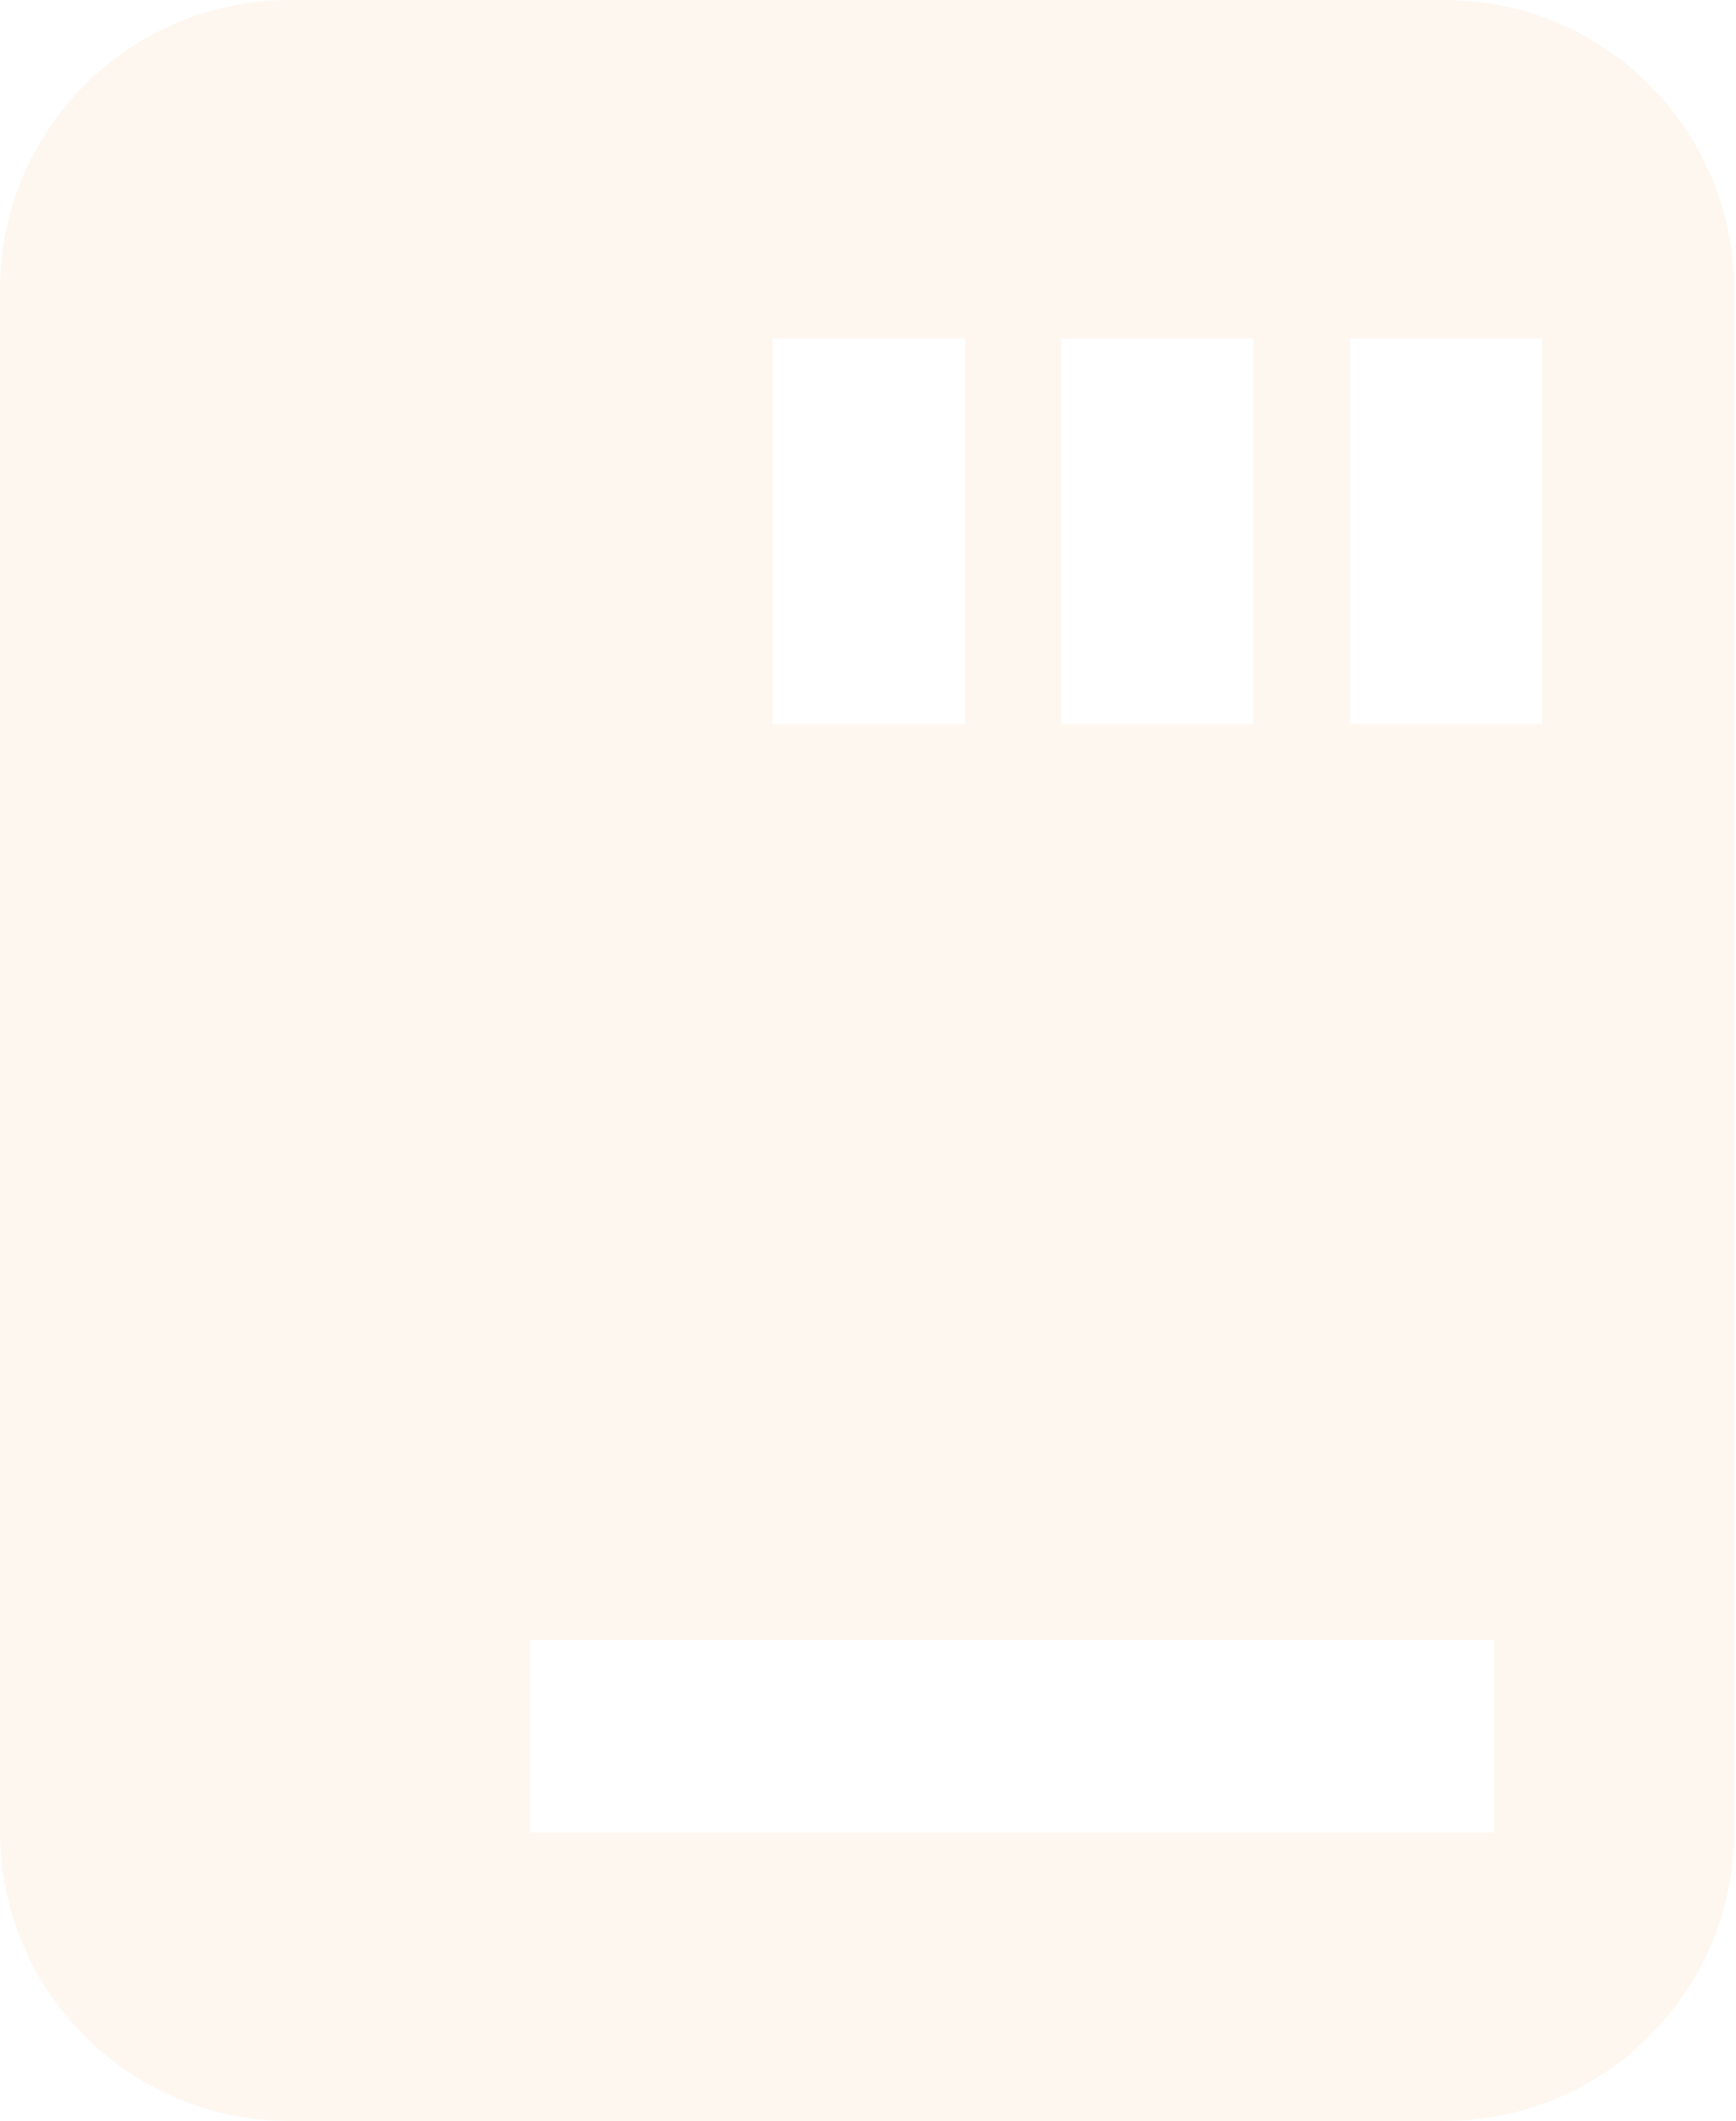
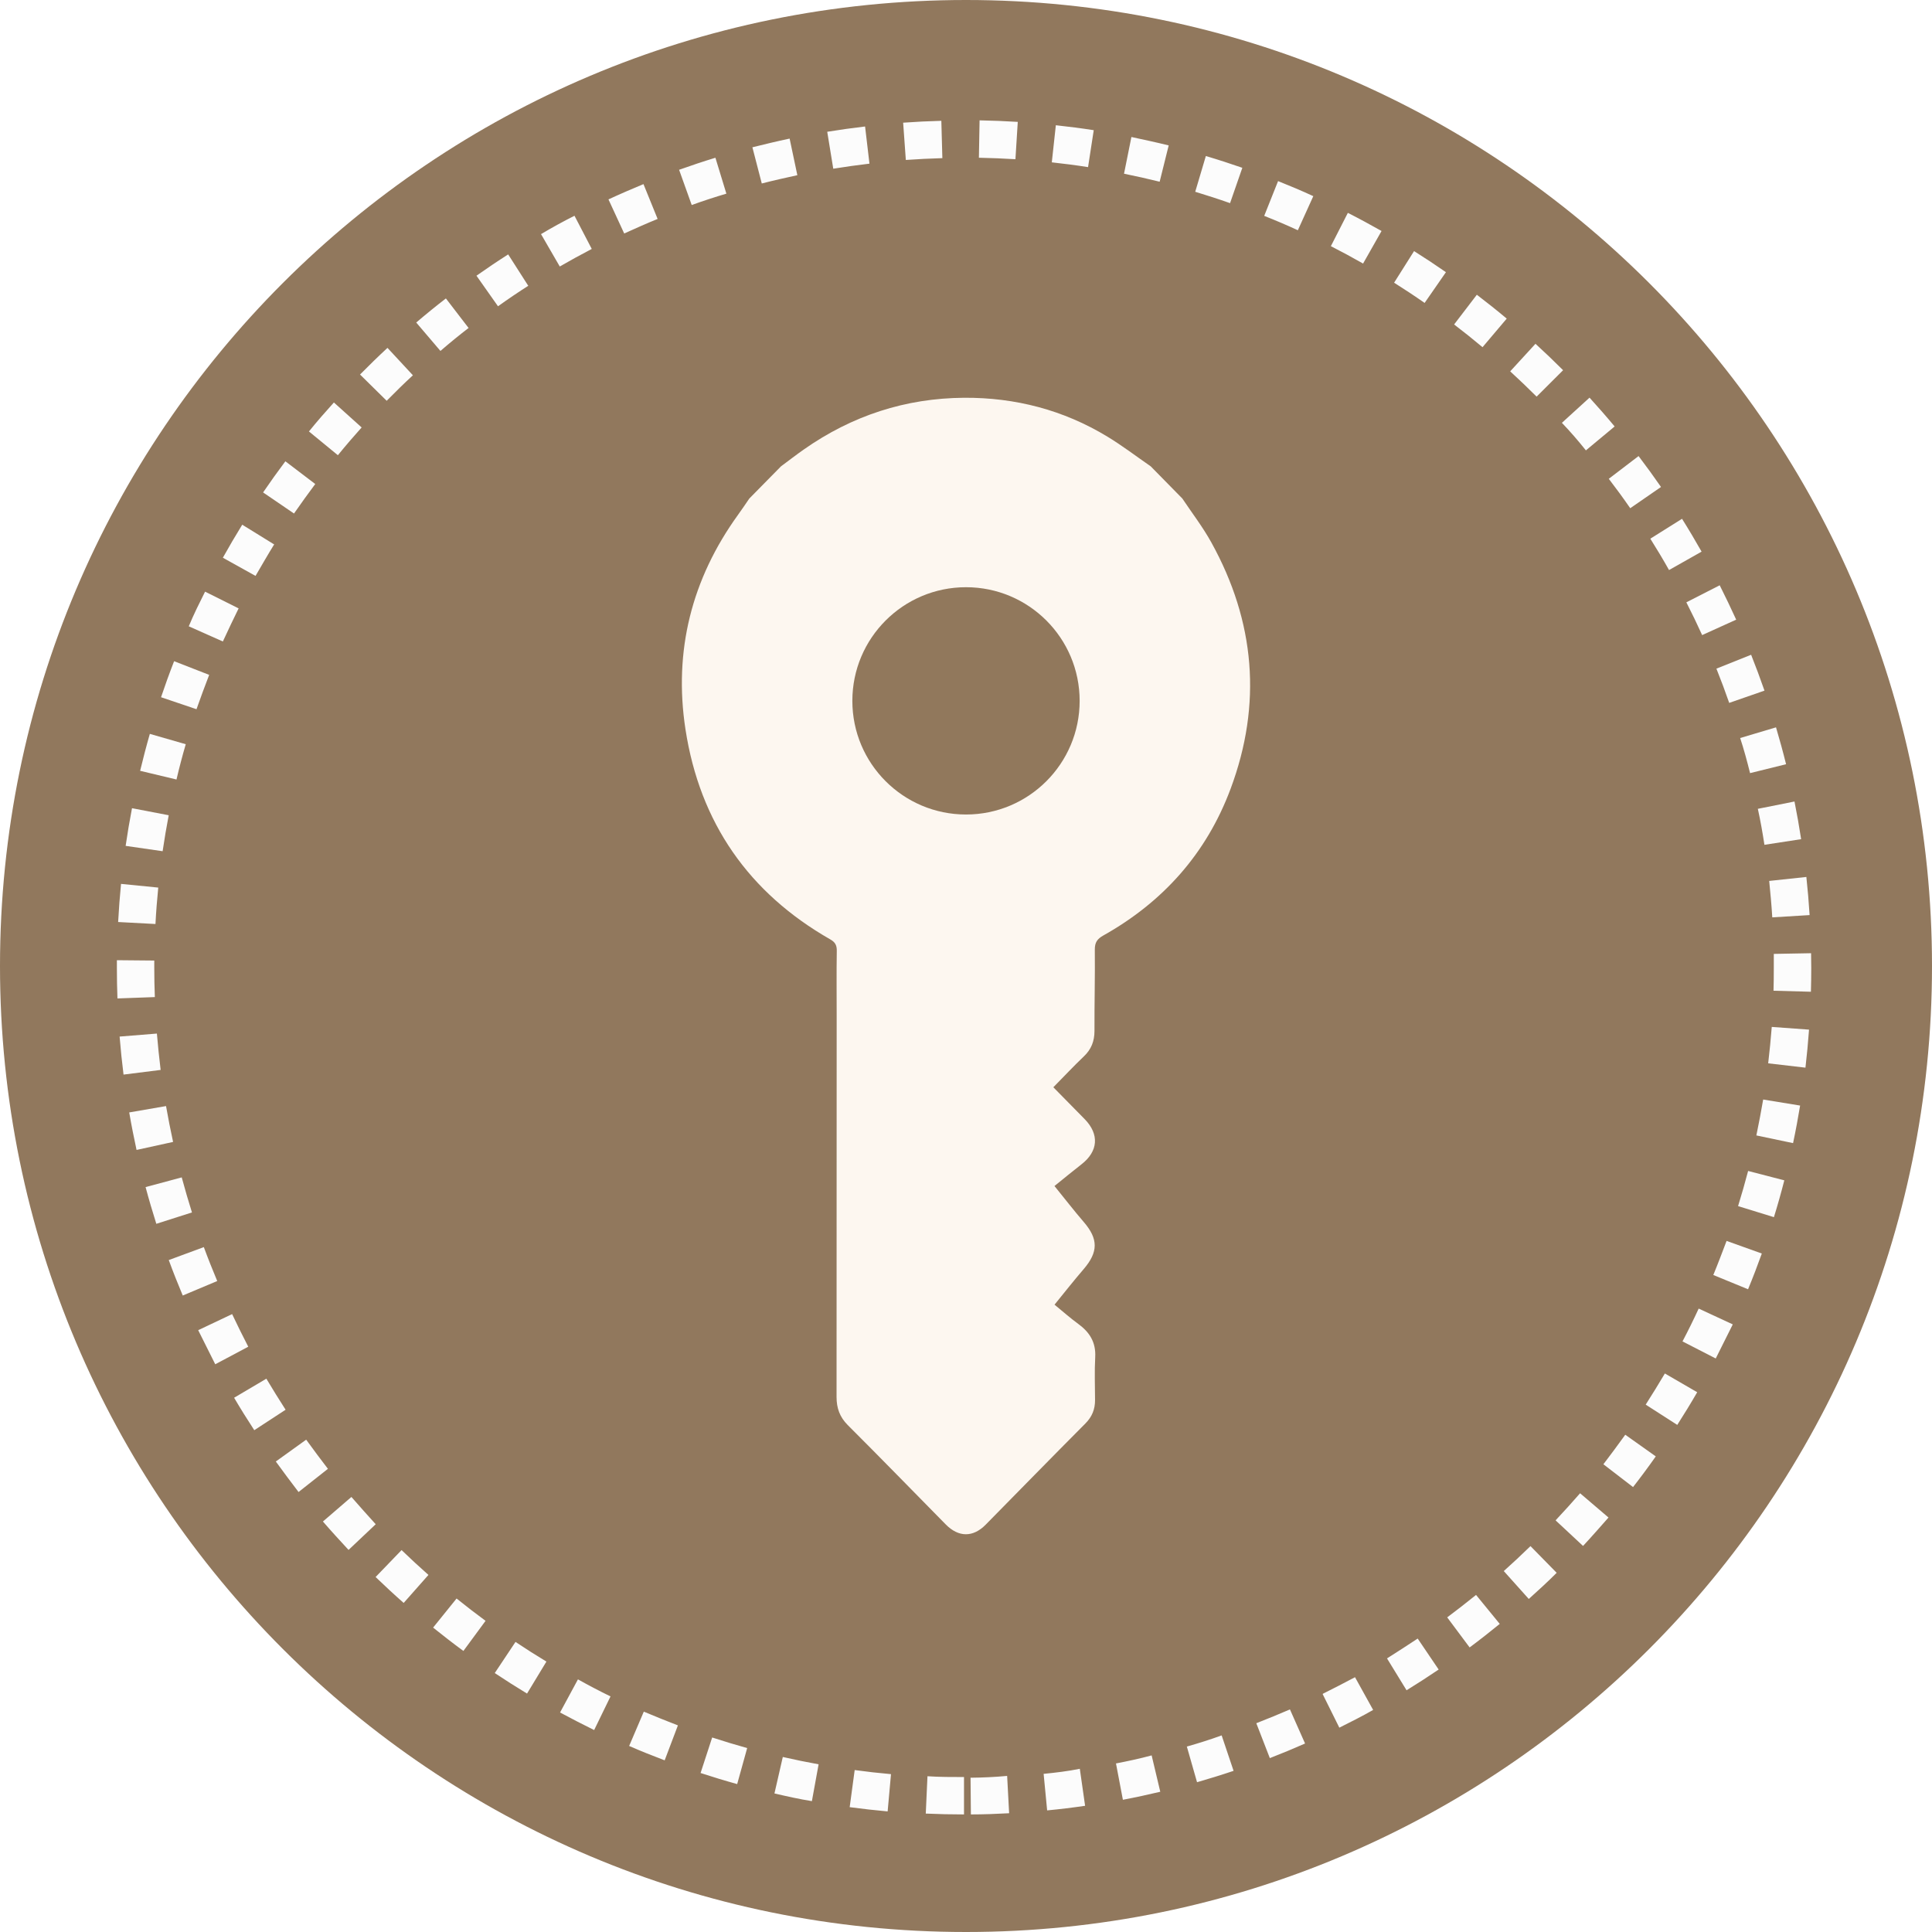
- <svg xmlns="http://www.w3.org/2000/svg" width="12.627" height="15.434" viewBox="0 0 12.627 15.434">
-   <path id="Signer" d="M12.523,16.434H4.1a2.107,2.107,0,0,1-2.1-2.1V3.1A2.107,2.107,0,0,1,4.1,1h8.418a2.107,2.107,0,0,1,2.1,2.1V14.329A2.107,2.107,0,0,1,12.523,16.434Zm-6.665-3.5v1.4h7.015v-1.4Zm5.963-9.471V6.269h1.4V3.462Zm-2.1,0V6.269h1.4V3.462Zm-2.1,0V6.269h1.4V3.462Z" transform="translate(-2 -1)" fill="#fdf7f0" />
+ <svg xmlns="http://www.w3.org/2000/svg" width="34" height="34" viewBox="0 0 34 34" fill="none">
+   <path d="M17 34C26.389 34 34 26.389 34 17C34 7.611 26.389 0 17 0C7.611 0 0 7.611 0 17C0 26.389 7.611 34 17 34Z" fill="#91785D" />
+   <path d="M2.715 17.035V16.904L2.057 16.898V17.035C2.057 17.215 2.06 17.393 2.067 17.571L2.725 17.547C2.718 17.377 2.715 17.206 2.715 17.035ZM2.922 19.465L2.274 19.577C2.312 19.798 2.356 20.02 2.403 20.237L3.046 20.096C3.001 19.889 2.959 19.676 2.922 19.465ZM2.761 18.189L2.105 18.242C2.123 18.464 2.146 18.689 2.174 18.911L2.827 18.829C2.801 18.617 2.779 18.401 2.761 18.189ZM3.198 20.72L2.562 20.891C2.62 21.108 2.684 21.325 2.751 21.537L3.378 21.337C3.315 21.136 3.254 20.926 3.198 20.72ZM2.785 15.62L2.13 15.555C2.108 15.777 2.091 16.002 2.079 16.226L2.736 16.261C2.747 16.047 2.764 15.831 2.785 15.62ZM3.269 13.097L2.637 12.915C2.575 13.13 2.518 13.349 2.466 13.565L3.106 13.718C3.154 13.512 3.209 13.302 3.269 13.097ZM2.969 14.347L2.323 14.223C2.281 14.442 2.243 14.665 2.211 14.886L2.862 14.98C2.893 14.77 2.929 14.556 2.969 14.347ZM3.587 21.947L2.97 22.175C3.047 22.385 3.13 22.595 3.216 22.799L3.823 22.544C3.741 22.348 3.661 22.148 3.587 21.947ZM4.687 24.263L4.12 24.598C4.234 24.792 4.354 24.984 4.475 25.169L5.026 24.809C4.909 24.626 4.797 24.447 4.687 24.262V24.263ZM8.707 29.443C8.893 29.567 9.085 29.689 9.275 29.804L9.616 29.241C9.432 29.13 9.251 29.015 9.072 28.895L8.707 29.443ZM7.622 28.643C7.795 28.782 7.974 28.921 8.155 29.054L8.545 28.524C8.372 28.397 8.2 28.264 8.035 28.131L7.622 28.643ZM10.11 3.797C9.91 3.897 9.71 4.008 9.521 4.12L9.851 4.69C10.036 4.583 10.226 4.479 10.414 4.381L10.11 3.797ZM6.61 27.753C6.771 27.908 6.937 28.062 7.104 28.209L7.54 27.716C7.379 27.574 7.222 27.428 7.067 27.279L6.61 27.753ZM9.856 30.137C10.056 30.244 10.256 30.348 10.456 30.446L10.744 29.854C10.551 29.76 10.36 29.66 10.171 29.554L9.856 30.137ZM3.677 11.875L3.064 11.636C2.982 11.846 2.905 12.059 2.834 12.27L3.458 12.481C3.529 12.281 3.603 12.078 3.681 11.877L3.677 11.875ZM6.183 26.345L5.683 26.776C5.829 26.945 5.983 27.113 6.134 27.276L6.612 26.824C6.472 26.669 6.327 26.509 6.187 26.347L6.183 26.345ZM4.083 23.127L3.488 23.409C3.588 23.609 3.688 23.809 3.788 24.009L4.369 23.7C4.273 23.513 4.176 23.32 4.085 23.126L4.083 23.127ZM5.388 25.336L4.854 25.72C4.985 25.902 5.121 26.082 5.254 26.257L5.771 25.849C5.645 25.684 5.515 25.512 5.39 25.338L5.388 25.336ZM30.43 12.37L31.052 12.154C30.979 11.944 30.9 11.732 30.817 11.523L30.206 11.767C30.287 11.969 30.362 12.171 30.432 12.372L30.43 12.37ZM29.954 11.177L30.554 10.905C30.462 10.705 30.364 10.498 30.264 10.3L29.677 10.6C29.774 10.79 29.868 10.985 29.956 11.179L29.954 11.177ZM29.372 10.032L29.945 9.708C29.836 9.516 29.721 9.321 29.601 9.13L29.043 9.48C29.16 9.666 29.271 9.851 29.374 10.035L29.372 10.032ZM28.689 8.944L29.231 8.57C29.105 8.388 28.972 8.205 28.836 8.026L28.312 8.426C28.444 8.598 28.571 8.772 28.691 8.946L28.689 8.944ZM31.189 16.144L31.846 16.104C31.832 15.88 31.813 15.655 31.789 15.433L31.135 15.503C31.156 15.714 31.176 15.926 31.189 16.144ZM27.909 7.926L28.415 7.505C28.273 7.334 28.124 7.164 27.973 6.998L27.487 7.441C27.636 7.597 27.778 7.761 27.909 7.926ZM31.046 14.868L31.697 14.768C31.663 14.546 31.624 14.324 31.58 14.105L30.935 14.234C30.981 14.441 31.018 14.654 31.051 14.866L31.046 14.868ZM30.793 13.607L31.432 13.449C31.378 13.231 31.318 13.013 31.255 12.8L30.624 12.988C30.69 13.188 30.746 13.396 30.798 13.605L30.793 13.607ZM26.516 5.607C26.344 5.463 26.167 5.322 25.99 5.187L25.59 5.71C25.759 5.839 25.928 5.974 26.09 6.11L26.516 5.607ZM5.548 8.518L5.022 8.118C4.889 8.295 4.758 8.479 4.63 8.666L5.174 9.037C5.301 8.855 5.427 8.679 5.553 8.511L5.548 8.518ZM6.365 7.523L5.876 7.083C5.727 7.248 5.576 7.42 5.437 7.593L5.946 8.011C6.087 7.838 6.228 7.674 6.37 7.516L6.365 7.523ZM27.508 6.515C27.35 6.357 27.187 6.201 27.022 6.05L26.577 6.535C26.735 6.68 26.89 6.829 27.042 6.98L27.508 6.515ZM7.267 6.605L6.819 6.122C6.657 6.272 6.495 6.43 6.336 6.591L6.805 7.053C6.962 6.893 7.117 6.742 7.272 6.599L7.267 6.605ZM4.823 9.58L4.263 9.234C4.145 9.425 4.031 9.62 3.922 9.815L4.497 10.135C4.609 9.943 4.716 9.756 4.829 9.574L4.823 9.58ZM8.247 5.773L7.847 5.252C7.672 5.387 7.496 5.53 7.325 5.676L7.751 6.176C7.917 6.032 8.085 5.896 8.252 5.767L8.247 5.773ZM4.198 10.706L3.609 10.412C3.509 10.612 3.409 10.812 3.322 11.022L3.922 11.289C4.016 11.086 4.109 10.89 4.203 10.699L4.198 10.706ZM9.298 5.032L8.943 4.477C8.755 4.597 8.568 4.723 8.385 4.852L8.764 5.39C8.944 5.261 9.123 5.14 9.302 5.026L9.298 5.032ZM23.277 29.814L23.57 30.404C23.77 30.304 23.97 30.204 24.165 30.092L23.846 29.516C23.664 29.612 23.473 29.712 23.281 29.807L23.277 29.814ZM27.377 26.757L27.859 27.206C28.012 27.042 28.159 26.873 28.307 26.706L27.807 26.279C27.67 26.436 27.528 26.593 27.381 26.75L27.377 26.757ZM24.534 4.975C24.716 5.09 24.895 5.208 25.071 5.331L25.446 4.79C25.262 4.662 25.073 4.537 24.885 4.419L24.534 4.975ZM11.324 3.24C11.124 3.323 10.913 3.414 10.708 3.509L10.985 4.109C11.185 4.019 11.378 3.932 11.573 3.853L11.324 3.24ZM24.409 29.185L24.753 29.746C24.942 29.63 25.132 29.507 25.318 29.381L24.949 28.836C24.766 28.957 24.585 29.074 24.409 29.185ZM21.034 3.375C21.234 3.436 21.444 3.503 21.647 3.575L21.863 2.953C21.65 2.879 21.435 2.809 21.221 2.746L21.034 3.375ZM22.109 30.326L22.347 30.94C22.556 30.859 22.765 30.772 22.967 30.683L22.701 30.083C22.509 30.165 22.309 30.248 22.109 30.326ZM23.421 4.332C23.613 4.43 23.802 4.532 23.988 4.638L24.313 4.065C24.118 3.955 23.919 3.847 23.72 3.746L23.421 4.332ZM22.248 3.799C22.448 3.878 22.648 3.963 22.84 4.052L23.112 3.452C22.912 3.359 22.699 3.27 22.492 3.187L22.248 3.799ZM25.469 28.464L25.863 28.992C26.042 28.859 26.22 28.719 26.393 28.578L25.976 28.068C25.809 28.203 25.638 28.336 25.467 28.464H25.469ZM30.911 19.982L31.555 20.117C31.602 19.896 31.643 19.674 31.679 19.456L31.029 19.35C30.993 19.558 30.953 19.771 30.909 19.982H30.911ZM31.119 18.713L31.773 18.789C31.799 18.565 31.82 18.34 31.836 18.12L31.18 18.072C31.163 18.288 31.142 18.501 31.117 18.713H31.119ZM30.589 21.226L31.218 21.42C31.284 21.208 31.345 20.99 31.401 20.772L30.764 20.607C30.709 20.815 30.649 21.026 30.587 21.226H30.589ZM31.874 16.775L31.216 16.787C31.216 16.87 31.216 16.953 31.216 17.035C31.216 17.169 31.215 17.302 31.211 17.435L31.869 17.453C31.873 17.316 31.875 17.178 31.875 17.04C31.875 16.95 31.873 16.862 31.872 16.775H31.874ZM29.61 23.607L30.194 23.907C30.294 23.707 30.394 23.507 30.494 23.307L29.894 23.029C29.803 23.226 29.709 23.417 29.609 23.607H29.61ZM28.963 24.72L29.517 25.076C29.639 24.886 29.757 24.693 29.868 24.501L29.299 24.171C29.19 24.354 29.077 24.539 28.961 24.72H28.963ZM28.219 25.77L28.739 26.17C28.877 25.993 29.012 25.811 29.139 25.63L28.602 25.249C28.474 25.427 28.345 25.601 28.216 25.77H28.219ZM30.154 22.439L30.763 22.689C30.849 22.481 30.93 22.269 31.005 22.06L30.385 21.838C30.309 22.038 30.233 22.24 30.151 22.439H30.154ZM26.465 27.649L26.904 28.139C27.07 27.99 27.235 27.839 27.395 27.679L26.934 27.209C26.779 27.36 26.622 27.507 26.462 27.65L26.465 27.649ZM15.224 2.226C15.003 2.252 14.778 2.283 14.558 2.319L14.664 2.969C14.875 2.935 15.089 2.905 15.301 2.88L15.224 2.226ZM16.566 2.126C16.34 2.132 16.114 2.143 15.894 2.159L15.941 2.815C16.154 2.8 16.369 2.789 16.584 2.783L16.566 2.126ZM13.896 2.439C13.677 2.485 13.456 2.539 13.241 2.592L13.406 3.229C13.612 3.176 13.822 3.129 14.032 3.083L13.896 2.439ZM14.953 31.803C15.176 31.833 15.401 31.858 15.621 31.878L15.68 31.222C15.465 31.203 15.252 31.179 15.041 31.15L14.953 31.803ZM13.629 31.562C13.846 31.612 14.067 31.662 14.288 31.697L14.406 31.049C14.195 31.011 13.983 30.967 13.776 30.92L13.629 31.562ZM12.329 31.202C12.543 31.272 12.76 31.338 12.973 31.397L13.149 30.763C12.949 30.707 12.738 30.644 12.533 30.577L12.329 31.202ZM20.885 30.731L21.066 31.364C21.278 31.303 21.495 31.236 21.709 31.164L21.499 30.54C21.298 30.614 21.091 30.678 20.889 30.736L20.885 30.731ZM12.59 2.776C12.377 2.841 12.162 2.913 11.951 2.988L12.173 3.608C12.373 3.536 12.58 3.468 12.783 3.408L12.59 2.776ZM11.072 30.726C11.272 30.814 11.486 30.899 11.697 30.979L11.93 30.364C11.73 30.287 11.53 30.206 11.33 30.122L11.072 30.726ZM19.638 31.026L19.761 31.673C19.978 31.632 20.2 31.584 20.419 31.532L20.267 30.892C20.057 30.949 19.845 30.994 19.638 31.034V31.026ZM19.781 3.057C19.99 3.099 20.201 3.147 20.408 3.198L20.567 2.559C20.35 2.505 20.13 2.459 19.911 2.411L19.781 3.057ZM18.51 2.857C18.724 2.88 18.938 2.908 19.148 2.941L19.248 2.291C19.029 2.257 18.804 2.228 18.581 2.204L18.51 2.857ZM17.227 2.776C17.442 2.78 17.657 2.789 17.87 2.802L17.911 2.145C17.688 2.131 17.462 2.122 17.239 2.118L17.227 2.776ZM18.365 31.205L18.428 31.86C18.648 31.839 18.873 31.812 19.096 31.779L19.003 31.128C18.79 31.171 18.576 31.196 18.366 31.217L18.365 31.205ZM17.08 31.273L17.086 31.931C17.312 31.931 17.538 31.922 17.759 31.91L17.724 31.253C17.511 31.273 17.296 31.283 17.081 31.285L17.08 31.273ZM16.292 31.916C16.514 31.926 16.74 31.931 16.965 31.931V31.273C16.751 31.273 16.534 31.273 16.322 31.259L16.292 31.916Z" fill="#FCFCFC" />
+   <path d="M21.656 13.883C21.23 15.024 20.464 15.876 19.415 16.464C19.311 16.523 19.266 16.584 19.267 16.711C19.272 17.188 19.259 17.665 19.261 18.142C19.261 18.323 19.205 18.467 19.073 18.592C18.893 18.763 18.724 18.945 18.537 19.134C18.726 19.326 18.907 19.51 19.088 19.694C19.35 19.962 19.327 20.262 19.031 20.491C18.875 20.612 18.724 20.738 18.557 20.872C18.735 21.091 18.899 21.304 19.074 21.507C19.329 21.804 19.329 22.033 19.071 22.334C18.899 22.534 18.736 22.741 18.558 22.96C18.703 23.079 18.835 23.196 18.977 23.3C19.176 23.445 19.288 23.623 19.274 23.883C19.26 24.133 19.27 24.385 19.271 24.637C19.272 24.799 19.219 24.932 19.103 25.049C18.515 25.64 17.932 26.237 17.346 26.832C17.124 27.058 16.869 27.056 16.644 26.828C16.069 26.244 15.498 25.657 14.918 25.078C14.778 24.937 14.722 24.781 14.722 24.585C14.724 22.353 14.724 20.122 14.724 17.89C14.724 17.505 14.72 17.12 14.726 16.735C14.728 16.636 14.698 16.581 14.612 16.532C13.18 15.715 12.316 14.48 12.063 12.834C11.852 11.456 12.172 10.19 12.988 9.06C13.056 8.966 13.121 8.869 13.187 8.773C13.373 8.584 13.558 8.395 13.744 8.207C13.878 8.108 14.01 8.005 14.146 7.91C14.995 7.314 15.937 7.007 16.968 7C17.867 6.995 18.715 7.214 19.49 7.685C19.752 7.844 19.998 8.032 20.251 8.207C20.436 8.395 20.621 8.584 20.807 8.773C20.979 9.03 21.169 9.277 21.318 9.547C22.087 10.937 22.214 12.389 21.656 13.883Z" fill="#FDF7F0" />
+   <circle cx="17" cy="12.334" r="2" fill="#91785C" />
</svg>
